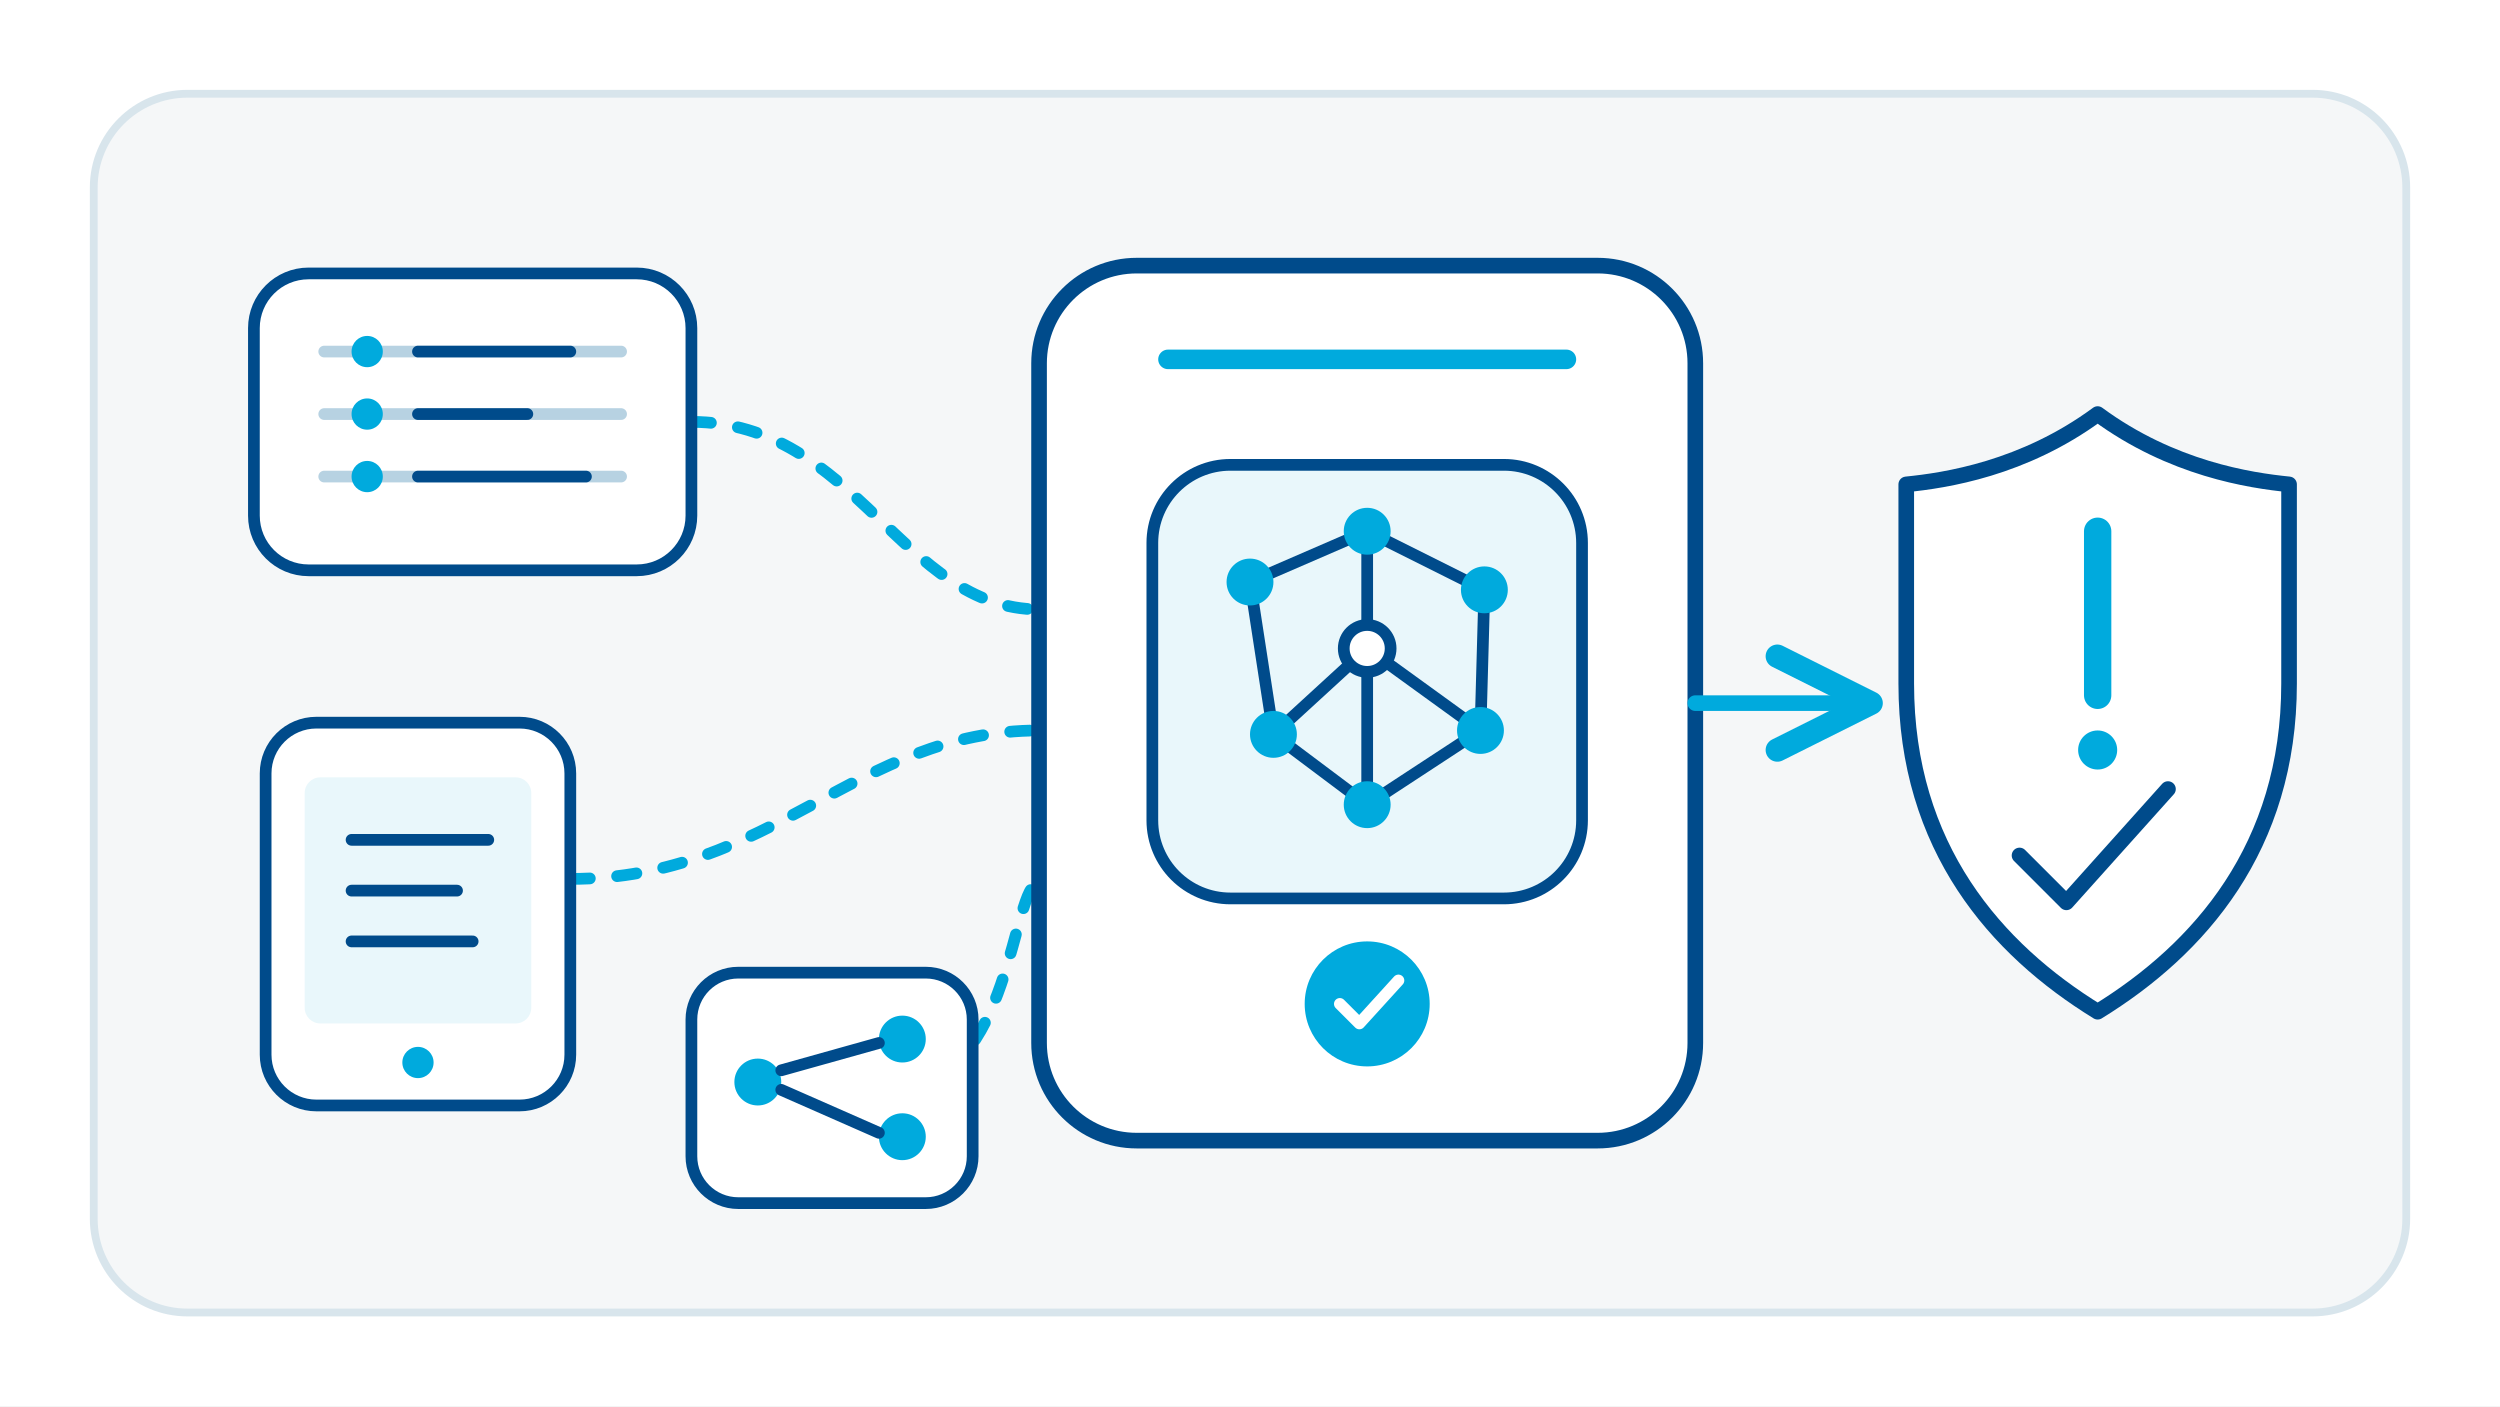
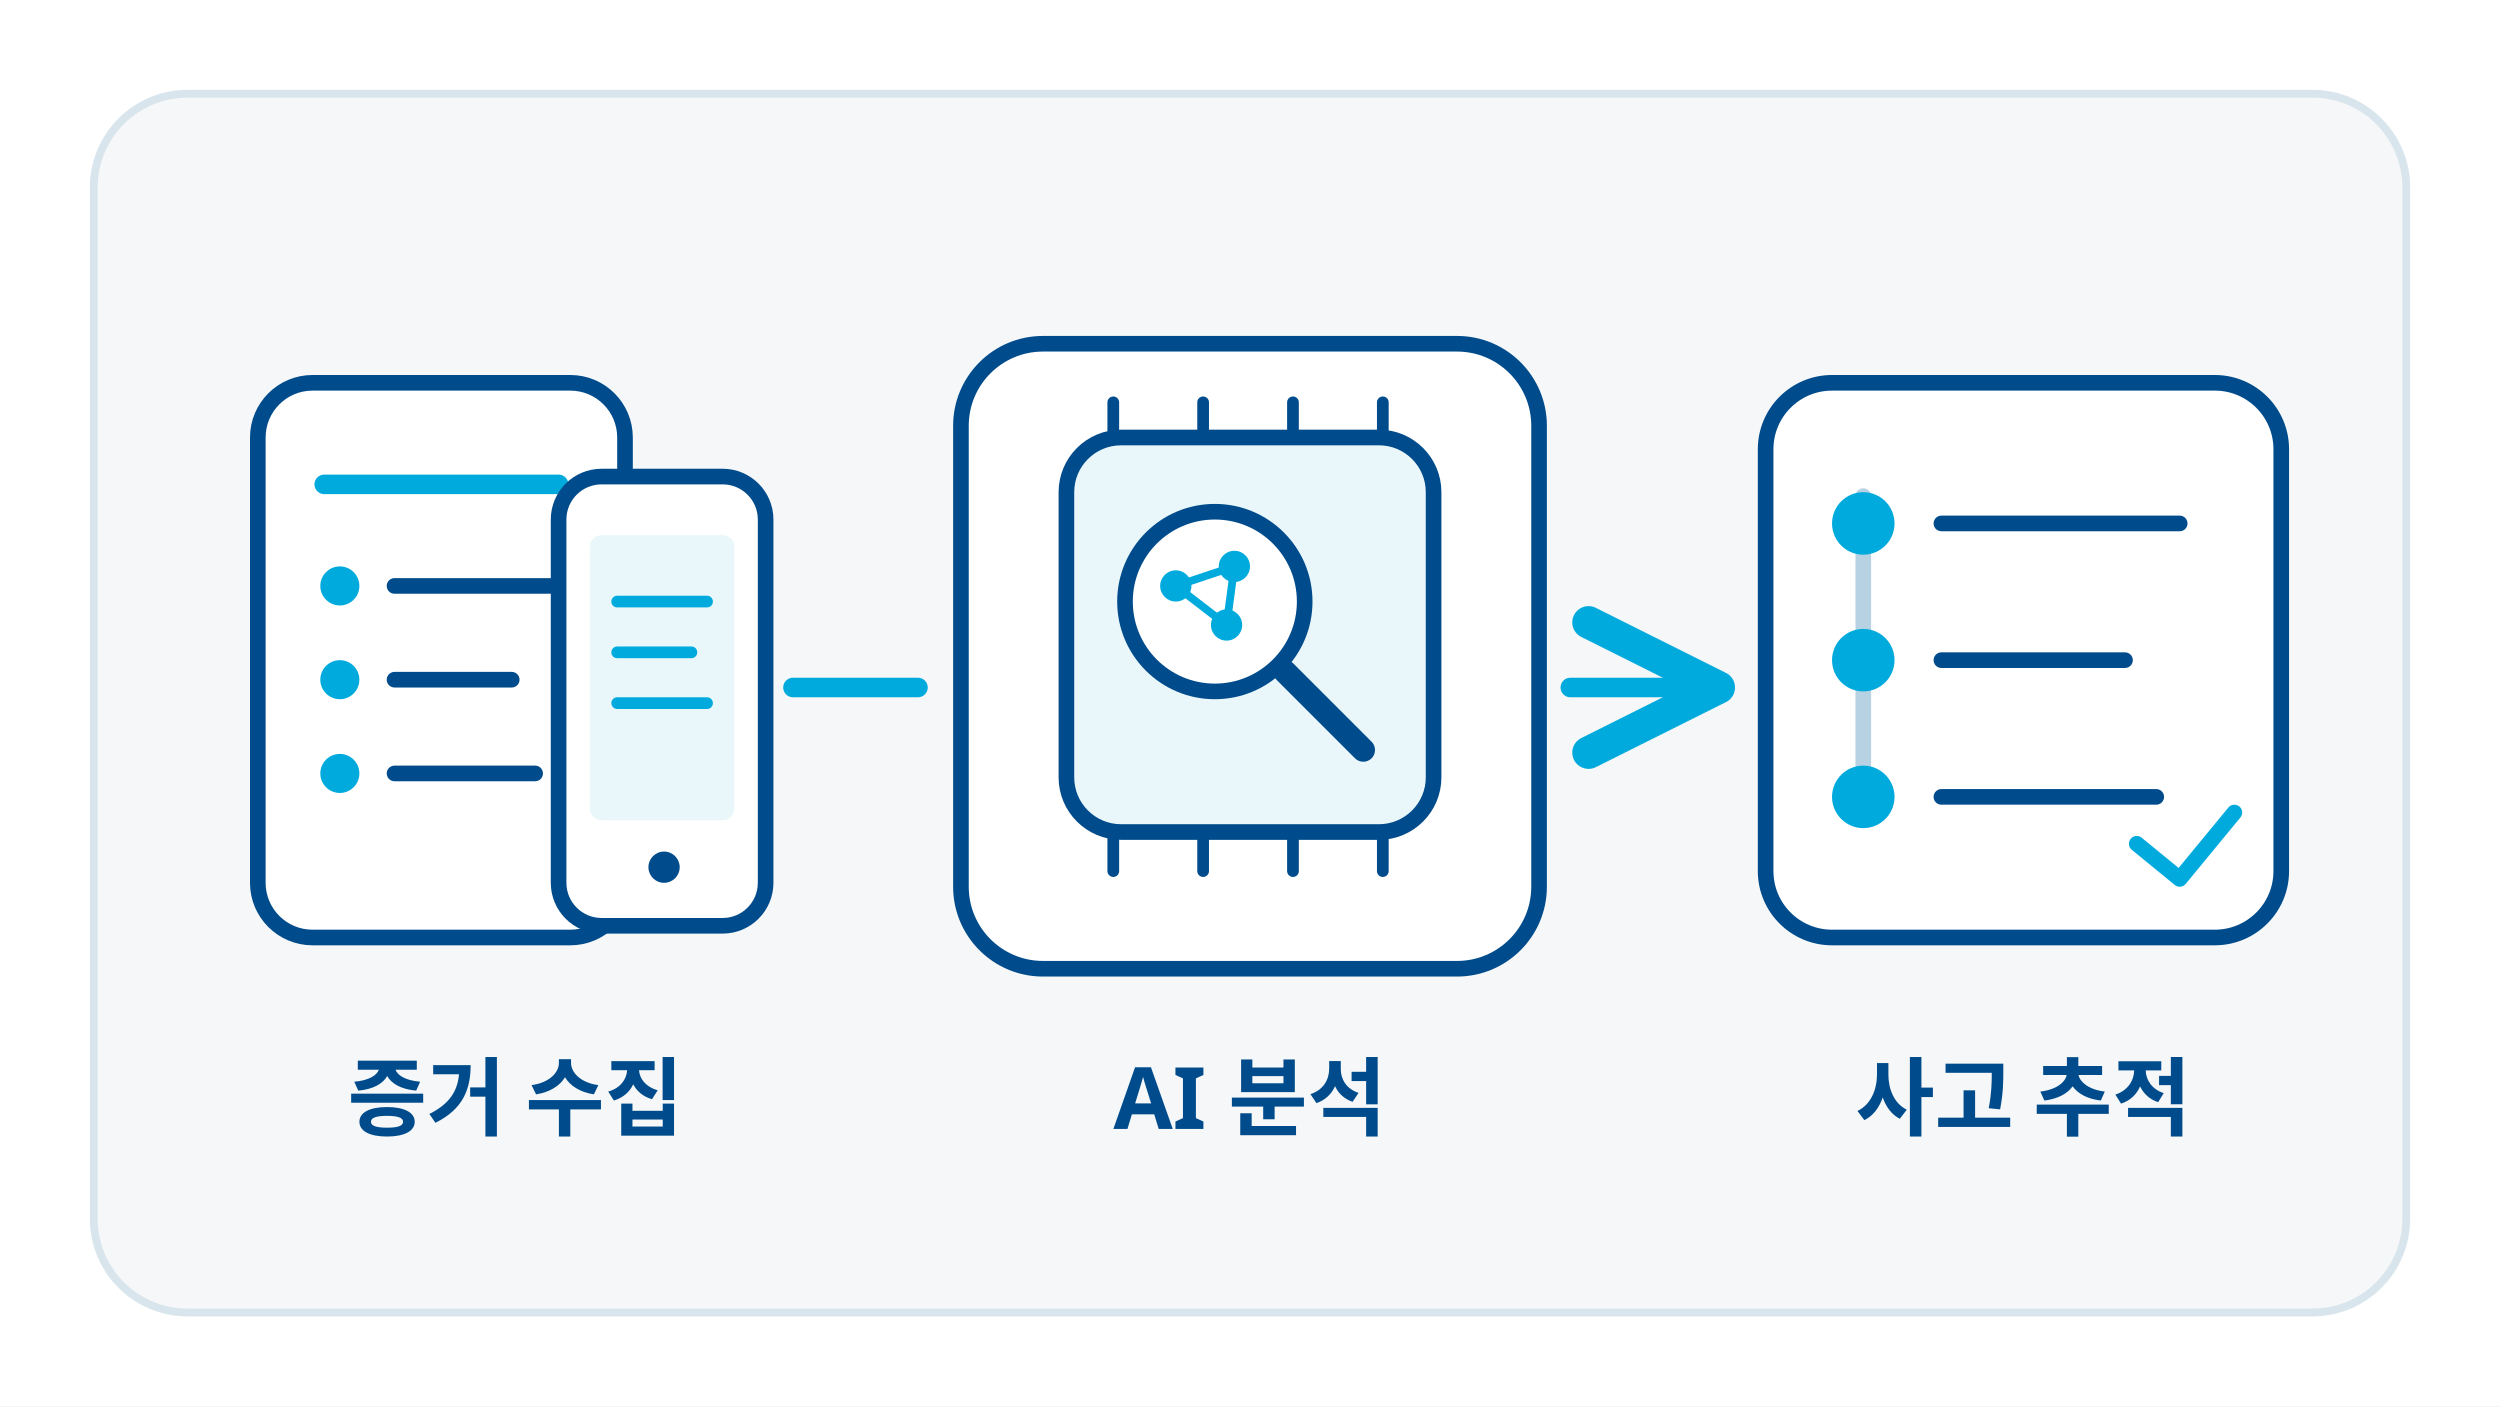
<svg xmlns="http://www.w3.org/2000/svg" viewBox="0 0 640 360" role="img" aria-labelledby="title desc">
  <defs>
-     <marker id="arrow" viewBox="0 0 12 12" refX="10" refY="6" markerWidth="9" markerHeight="9" orient="auto">
+     <marker id="arrow" viewBox="0 0 12 12" refX="10" refY="6" markerWidth="10" markerHeight="10" orient="auto">
      <path d="M2 2 10 6 2 10" fill="none" stroke="#00aadd" stroke-width="2" stroke-linecap="round" stroke-linejoin="round" />
    </marker>
  </defs>
  <rect width="640" height="360" fill="#ffffff" />
  <rect x="24" y="24" width="592" height="312" rx="24" fill="#f5f7f8" stroke="#d8e5ec" stroke-width="2" />
-   <path d="M177 108c42 0 54 48 89 48M146 225c52 0 73-38 120-38M230 278c29 0 29-52 36-52" fill="none" stroke="#00aadd" stroke-width="3" stroke-dasharray="5 7" stroke-linecap="round" />
-   <rect x="65" y="70" width="112" height="76" rx="14" fill="#ffffff" stroke="#004b8b" stroke-width="3" />
-   <path d="M83 90h76M83 106h76M83 122h76" stroke="#b7d2e2" stroke-width="3" stroke-linecap="round" />
-   <circle cx="94" cy="90" r="4" fill="#00aadd" />
-   <circle cx="94" cy="106" r="4" fill="#00aadd" />
-   <circle cx="94" cy="122" r="4" fill="#00aadd" />
-   <path d="M107 90h39M107 106h28M107 122h43" stroke="#004b8b" stroke-width="3" stroke-linecap="round" />
-   <rect x="68" y="185" width="78" height="98" rx="13" fill="#ffffff" stroke="#004b8b" stroke-width="3" />
-   <rect x="78" y="199" width="58" height="63" rx="4" fill="#e9f7fb" />
-   <path d="M90 215h35M90 228h27M90 241h31" stroke="#004b8b" stroke-width="3" stroke-linecap="round" />
-   <circle cx="107" cy="272" r="4" fill="#00aadd" />
-   <rect x="177" y="249" width="72" height="59" rx="12" fill="#ffffff" stroke="#004b8b" stroke-width="3" />
-   <circle cx="194" cy="277" r="6" fill="#00aadd" />
-   <circle cx="231" cy="266" r="6" fill="#00aadd" />
-   <circle cx="231" cy="291" r="6" fill="#00aadd" />
-   <path d="m200 274 25-7m-25 12 25 11" stroke="#004b8b" stroke-width="3" stroke-linecap="round" />
-   <rect x="266" y="68" width="168" height="224" rx="25" fill="#ffffff" stroke="#004b8b" stroke-width="4" />
-   <path d="M299 92h102" stroke="#00aadd" stroke-width="5" stroke-linecap="round" />
-   <rect x="295" y="119" width="110" height="111" rx="20" fill="#e9f7fb" stroke="#004b8b" stroke-width="3" />
-   <path d="M320 149 350 136 380 151M320 149l6 39 24 18 29-19 1-36M326 188l24-22 29 21M350 136v30m0 0v40" fill="none" stroke="#004b8b" stroke-width="3" stroke-linecap="round" stroke-linejoin="round" />
-   <circle cx="320" cy="149" r="6" fill="#00aadd" />
-   <circle cx="350" cy="136" r="6" fill="#00aadd" />
-   <circle cx="380" cy="151" r="6" fill="#00aadd" />
-   <circle cx="326" cy="188" r="6" fill="#00aadd" />
-   <circle cx="350" cy="166" r="6" fill="#ffffff" stroke="#004b8b" stroke-width="3" />
-   <circle cx="379" cy="187" r="6" fill="#00aadd" />
-   <circle cx="350" cy="206" r="6" fill="#00aadd" />
-   <circle cx="350" cy="257" r="16" fill="#00aadd" />
-   <path d="m343 257 5 5 10-11" fill="none" stroke="#ffffff" stroke-width="3" stroke-linecap="round" stroke-linejoin="round" />
-   <path d="M434 180h45" fill="none" stroke="#00aadd" stroke-width="4" stroke-linecap="round" marker-end="url(#arrow)" />
-   <path d="M537 106c19 14 39 17 49 18v51c0 42-23 68-49 84-26-16-49-42-49-84v-51c10-1 30-4 49-18z" fill="#ffffff" stroke="#004b8b" stroke-width="4" stroke-linejoin="round" />
-   <path d="M537 136v42" stroke="#00aadd" stroke-width="7" stroke-linecap="round" />
-   <circle cx="537" cy="192" r="5" fill="#00aadd" />
-   <path d="m517 219 12 12 26-29" fill="none" stroke="#004b8b" stroke-width="4" stroke-linecap="round" stroke-linejoin="round" />
+   <rect x="66" y="98" width="94" height="142" rx="14" fill="#ffffff" stroke="#004b8b" stroke-width="4" />
+   <path d="M83 124h60" stroke="#00aadd" stroke-width="5" stroke-linecap="round" />
+   <circle cx="87" cy="150" r="5" fill="#00aadd" />
+   <circle cx="87" cy="174" r="5" fill="#00aadd" />
+   <circle cx="87" cy="198" r="5" fill="#00aadd" />
+   <path d="M101 150h40M101 174h30M101 198h36" stroke="#004b8b" stroke-width="4" stroke-linecap="round" />
+   <rect x="143" y="122" width="53" height="115" rx="11" fill="#ffffff" stroke="#004b8b" stroke-width="4" />
+   <rect x="151" y="137" width="37" height="73" rx="3" fill="#e9f7fb" />
+   <path d="M158 154h23m-23 13h19m-19 13h23" stroke="#00aadd" stroke-width="3" stroke-linecap="round" />
+   <circle cx="170" cy="222" r="4" fill="#004b8b" />
+   <path d="M203 176h32M402 176h38" fill="none" stroke="#00aadd" stroke-width="5" stroke-linecap="round" marker-end="url(#arrow)" />
+   <rect x="246" y="88" width="148" height="160" rx="21" fill="#ffffff" stroke="#004b8b" stroke-width="4" />
+   <rect x="273" y="112" width="94" height="101" rx="14" fill="#e9f7fb" stroke="#004b8b" stroke-width="4" />
+   <path d="M285 103v9m23-9v9m23-9v9m23-9v9M285 213v10m23-10v10m23-10v10m23-10v10" stroke="#004b8b" stroke-width="3" stroke-linecap="round" />
+   <circle cx="311" cy="154" r="23" fill="#ffffff" stroke="#004b8b" stroke-width="4" />
+   <path d="m329 172 20 20" stroke="#004b8b" stroke-width="6" stroke-linecap="round" />
+   <circle cx="301" cy="150" r="4" fill="#00aadd" />
+   <circle cx="316" cy="145" r="4" fill="#00aadd" />
+   <circle cx="314" cy="160" r="4" fill="#00aadd" />
+   <path d="m301 150 15-5-2 15-13-10" fill="none" stroke="#00aadd" stroke-width="2" />
+   <rect x="452" y="98" width="132" height="142" rx="17" fill="#ffffff" stroke="#004b8b" stroke-width="4" />
+   <path d="M477 127v79" stroke="#b7d2e2" stroke-width="4" stroke-linecap="round" />
+   <circle cx="477" cy="134" r="8" fill="#00aadd" />
+   <circle cx="477" cy="169" r="8" fill="#00aadd" />
+   <circle cx="477" cy="204" r="8" fill="#00aadd" />
+   <path d="M497 134h61M497 169h47M497 204h55" stroke="#004b8b" stroke-width="4" stroke-linecap="round" />
+   <path d="m547 216 11 9 14-17" fill="none" stroke="#00aadd" stroke-width="4" stroke-linecap="round" stroke-linejoin="round" />
+   <g fill="#004b8b" font-family="Apple SD Gothic Neo, Noto Sans KR, sans-serif" font-size="22" font-weight="700" text-anchor="middle">
+     <text x="132" y="289">증거 수집</text>
+     <text x="320" y="289">AI 분석</text>
+     <text x="518" y="289">사고 추적</text>
+   </g>
</svg>
